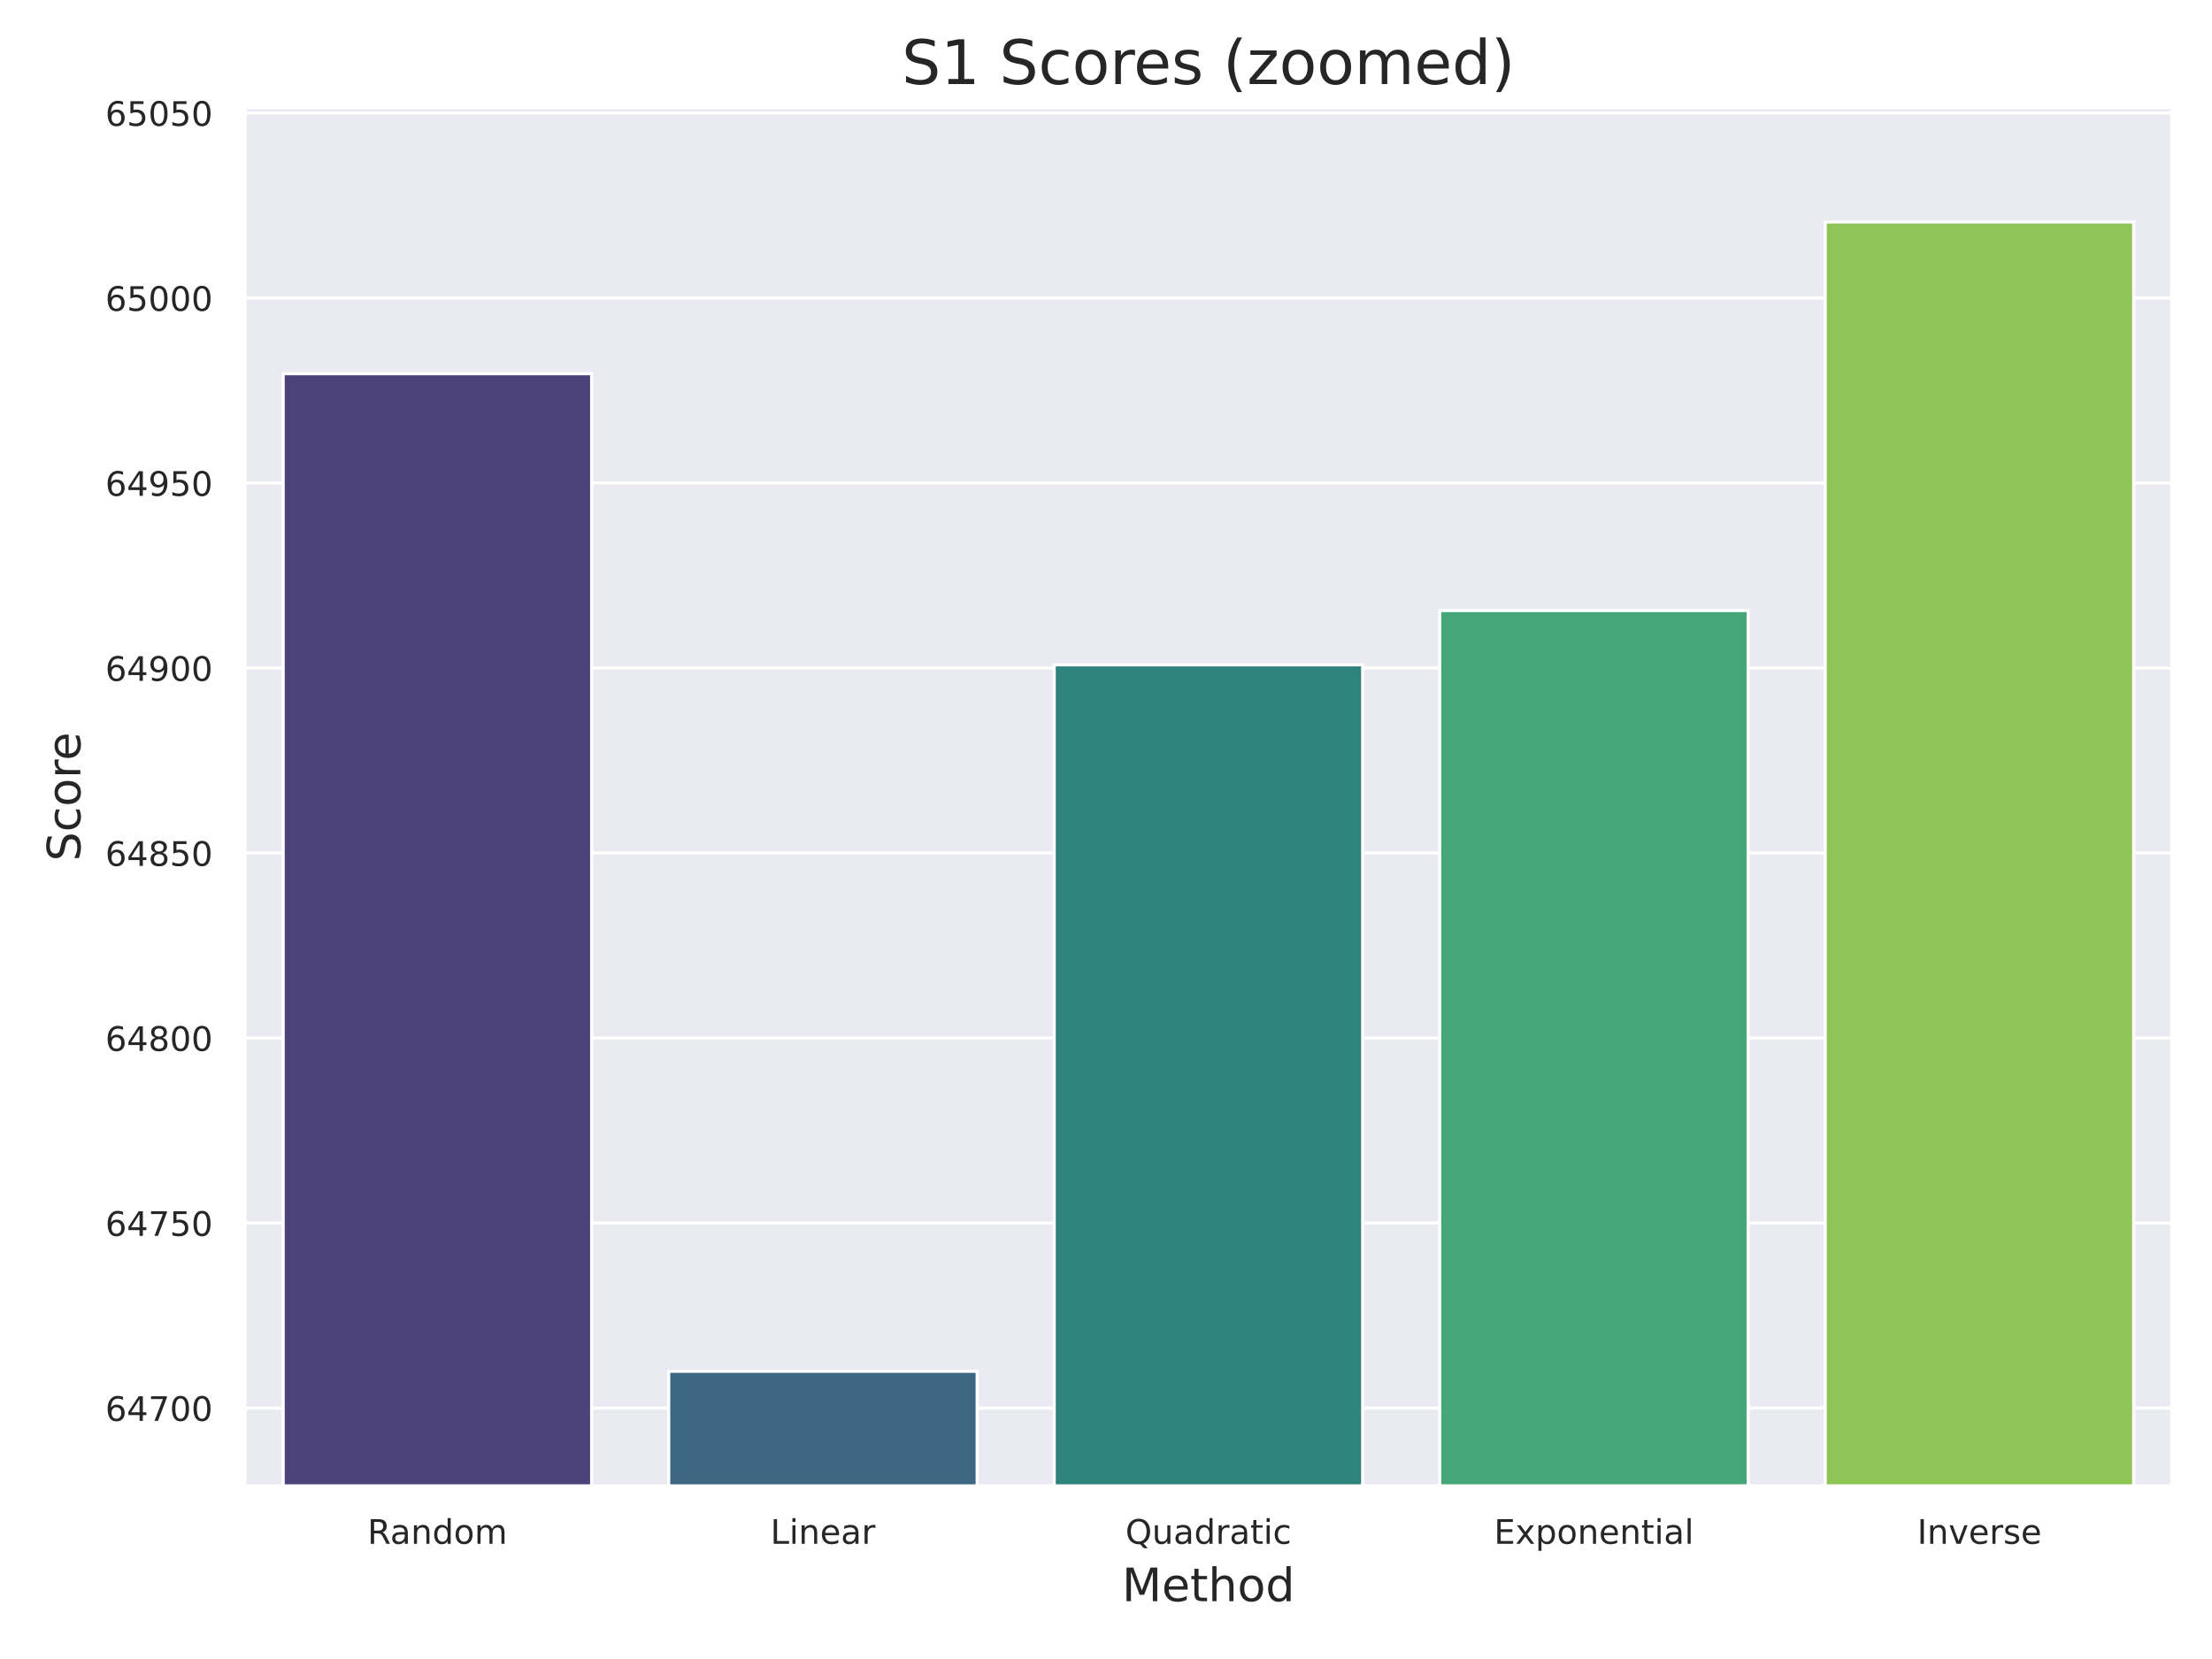
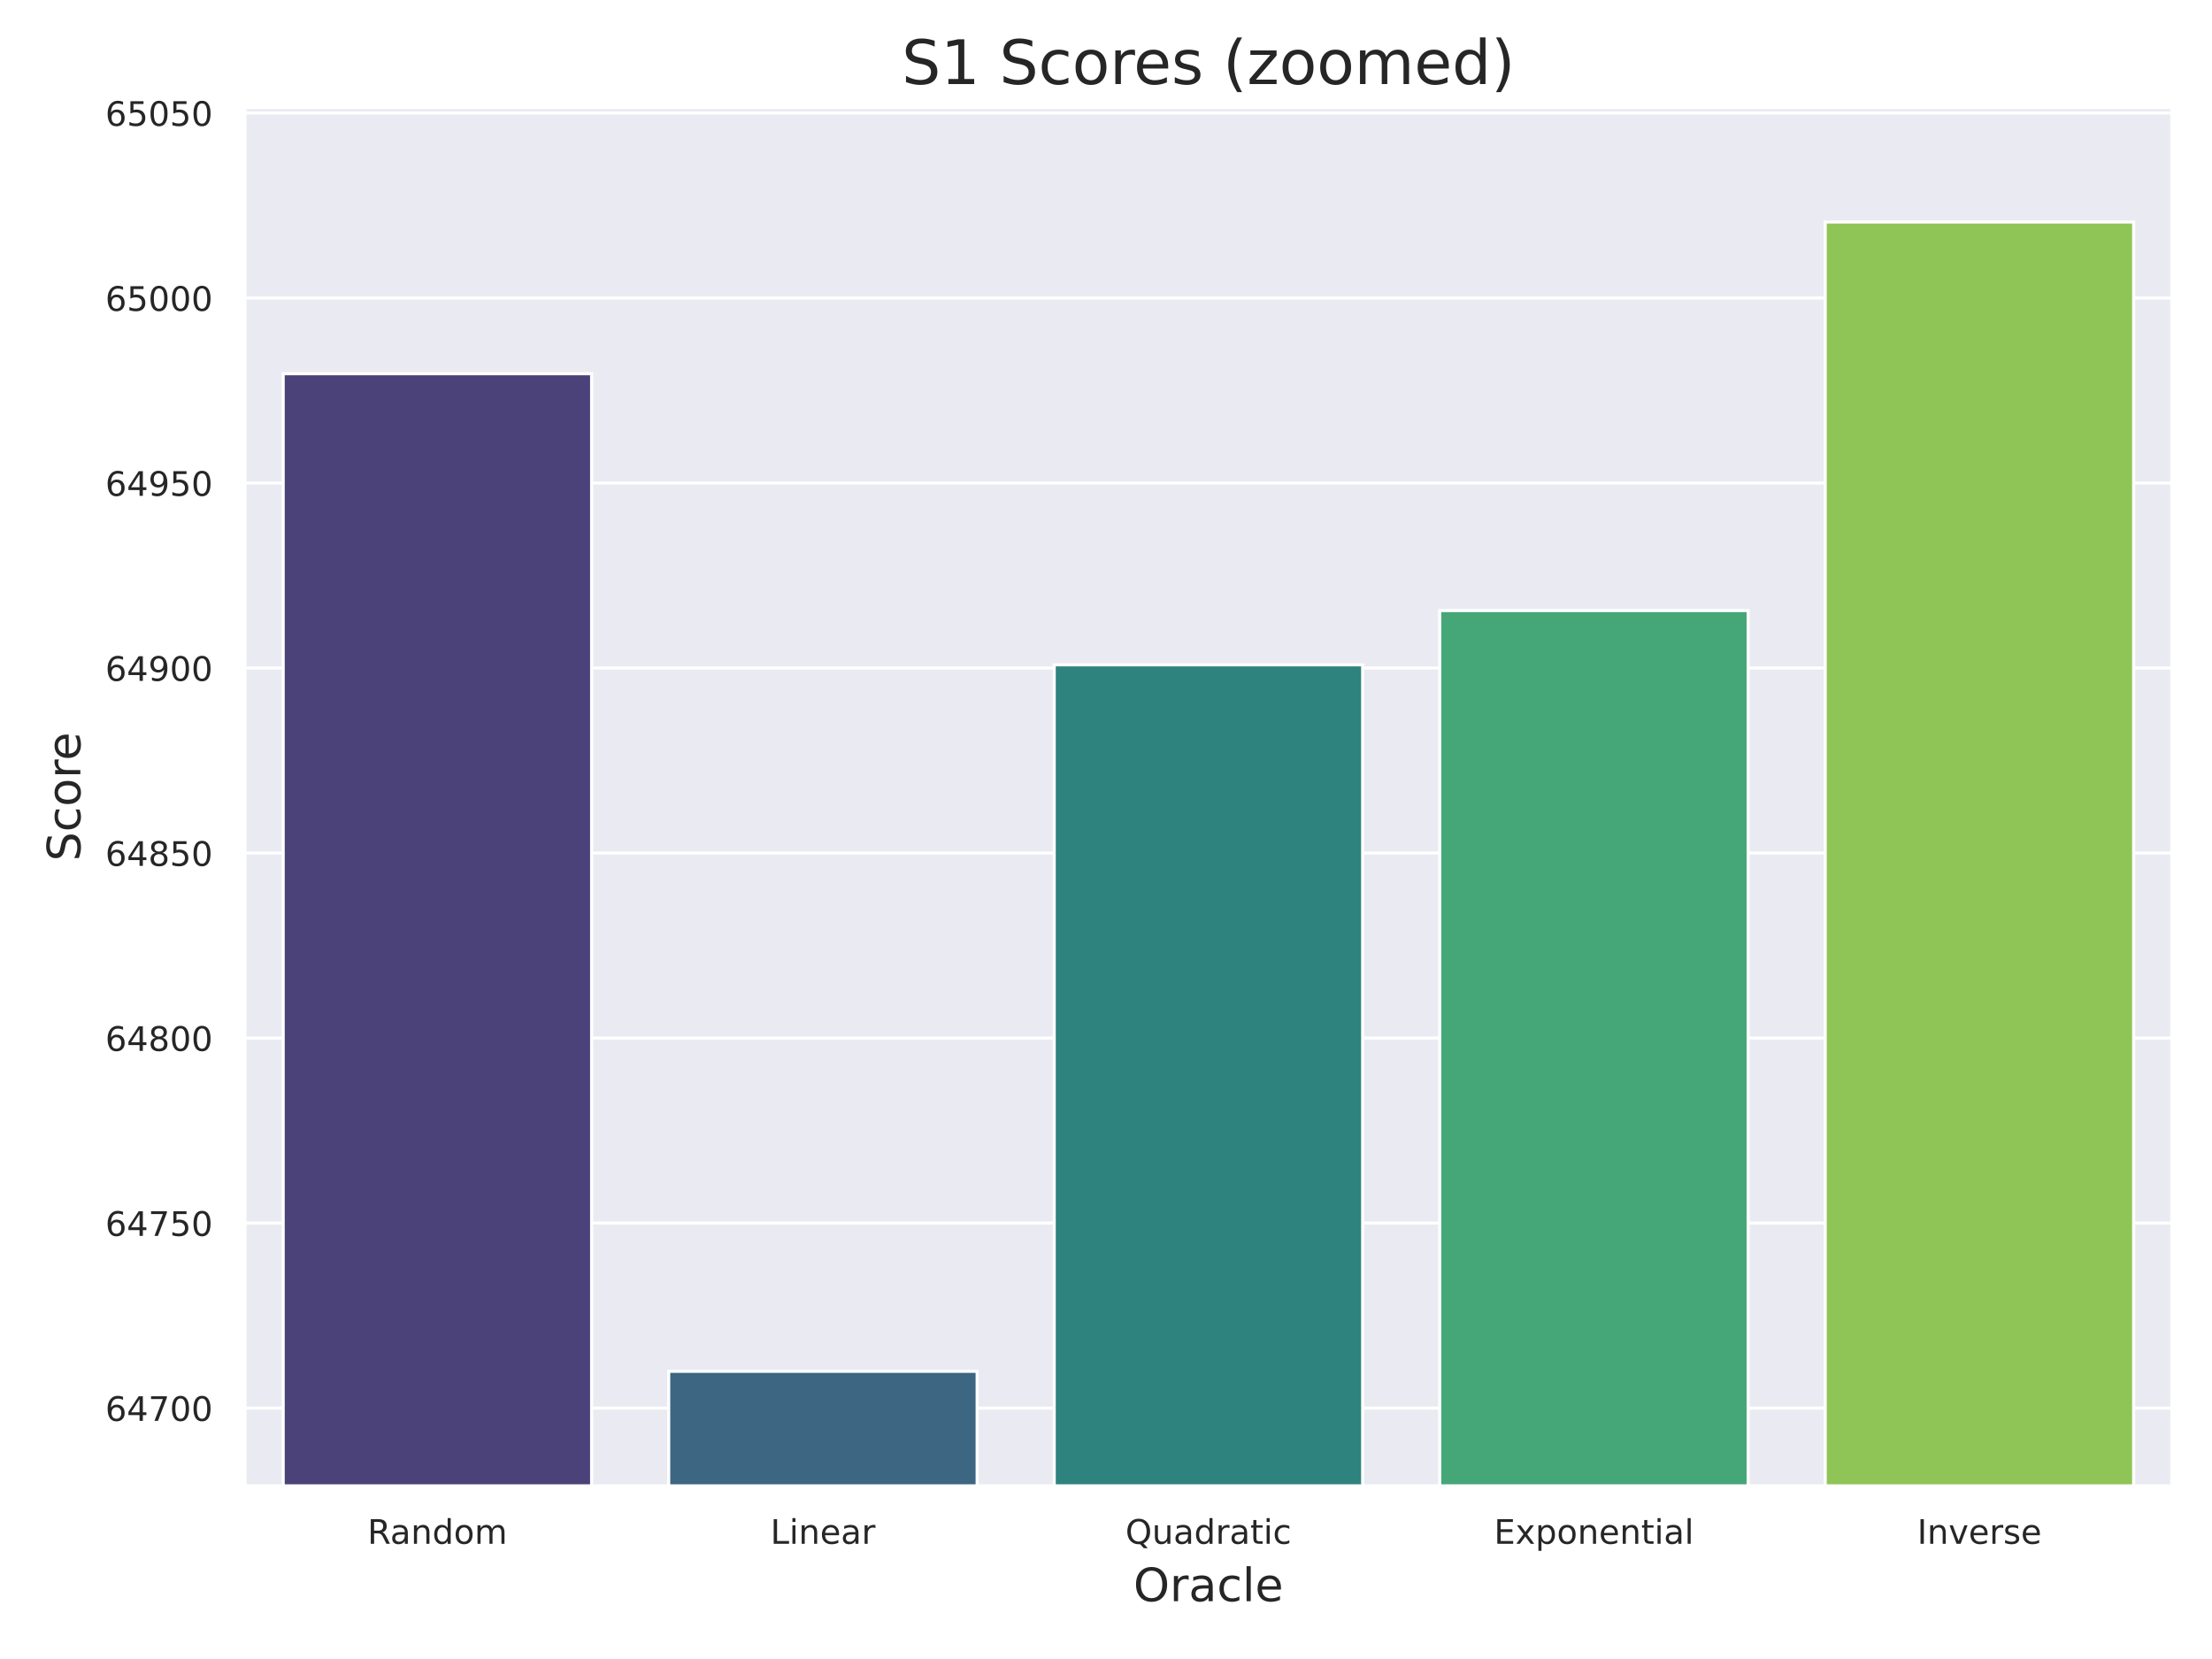
<svg xmlns="http://www.w3.org/2000/svg" xmlns:xlink="http://www.w3.org/1999/xlink" width="576pt" height="432pt" viewBox="0 0 576 432" version="1.1">
  <defs>
    <style type="text/css">*{stroke-linejoin: round; stroke-linecap: butt}</style>
  </defs>
  <g id="figure_1">
    <g id="patch_1">
      <path d="M 0 432  L 576 432  L 576 0  L 0 0  z " style="fill: #ffffff" />
    </g>
    <g id="axes_1">
      <g id="patch_2">
        <path d="M 63.708 387.012  L 565.632 387.012  L 565.632 27.888  L 63.708 27.888  z " style="fill: #eaeaf2" />
      </g>
      <g id="matplotlib.axis_1">
        <g id="xtick_1">
          <g id="text_1">
            <g style="fill: #262626" transform="translate(95.68578 401.9986) scale(0.088 -0.088)">
              <defs>
                <path id="DejaVuSans-52" d="M 2841 2188  Q 3044 2119 3236 1894  Q 3428 1669 3622 1275  L 4263 0  L 3584 0  L 2988 1197  Q 2756 1666 2539 1819  Q 2322 1972 1947 1972  L 1259 1972  L 1259 0  L 628 0  L 628 4666  L 2053 4666  Q 2853 4666 3247 4331  Q 3641 3997 3641 3322  Q 3641 2881 3436 2590  Q 3231 2300 2841 2188  z M 1259 4147  L 1259 2491  L 2053 2491  Q 2509 2491 2742 2702  Q 2975 2913 2975 3322  Q 2975 3731 2742 3939  Q 2509 4147 2053 4147  L 1259 4147  z " transform="scale(0.015625)" />
                <path id="DejaVuSans-61" d="M 2194 1759  Q 1497 1759 1228 1600  Q 959 1441 959 1056  Q 959 750 1161 570  Q 1363 391 1709 391  Q 2188 391 2477 730  Q 2766 1069 2766 1631  L 2766 1759  L 2194 1759  z M 3341 1997  L 3341 0  L 2766 0  L 2766 531  Q 2569 213 2275 61  Q 1981 -91 1556 -91  Q 1019 -91 701 211  Q 384 513 384 1019  Q 384 1609 779 1909  Q 1175 2209 1959 2209  L 2766 2209  L 2766 2266  Q 2766 2663 2505 2880  Q 2244 3097 1772 3097  Q 1472 3097 1187 3025  Q 903 2953 641 2809  L 641 3341  Q 956 3463 1253 3523  Q 1550 3584 1831 3584  Q 2591 3584 2966 3190  Q 3341 2797 3341 1997  z " transform="scale(0.015625)" />
                <path id="DejaVuSans-6e" d="M 3513 2113  L 3513 0  L 2938 0  L 2938 2094  Q 2938 2591 2744 2837  Q 2550 3084 2163 3084  Q 1697 3084 1428 2787  Q 1159 2491 1159 1978  L 1159 0  L 581 0  L 581 3500  L 1159 3500  L 1159 2956  Q 1366 3272 1645 3428  Q 1925 3584 2291 3584  Q 2894 3584 3203 3211  Q 3513 2838 3513 2113  z " transform="scale(0.015625)" />
                <path id="DejaVuSans-64" d="M 2906 2969  L 2906 4863  L 3481 4863  L 3481 0  L 2906 0  L 2906 525  Q 2725 213 2448 61  Q 2172 -91 1784 -91  Q 1150 -91 751 415  Q 353 922 353 1747  Q 353 2572 751 3078  Q 1150 3584 1784 3584  Q 2172 3584 2448 3432  Q 2725 3281 2906 2969  z M 947 1747  Q 947 1113 1208 752  Q 1469 391 1925 391  Q 2381 391 2643 752  Q 2906 1113 2906 1747  Q 2906 2381 2643 2742  Q 2381 3103 1925 3103  Q 1469 3103 1208 2742  Q 947 2381 947 1747  z " transform="scale(0.015625)" />
                <path id="DejaVuSans-6f" d="M 1959 3097  Q 1497 3097 1228 2736  Q 959 2375 959 1747  Q 959 1119 1226 758  Q 1494 397 1959 397  Q 2419 397 2687 759  Q 2956 1122 2956 1747  Q 2956 2369 2687 2733  Q 2419 3097 1959 3097  z M 1959 3584  Q 2709 3584 3137 3096  Q 3566 2609 3566 1747  Q 3566 888 3137 398  Q 2709 -91 1959 -91  Q 1206 -91 779 398  Q 353 888 353 1747  Q 353 2609 779 3096  Q 1206 3584 1959 3584  z " transform="scale(0.015625)" />
                <path id="DejaVuSans-6d" d="M 3328 2828  Q 3544 3216 3844 3400  Q 4144 3584 4550 3584  Q 5097 3584 5394 3201  Q 5691 2819 5691 2113  L 5691 0  L 5113 0  L 5113 2094  Q 5113 2597 4934 2840  Q 4756 3084 4391 3084  Q 3944 3084 3684 2787  Q 3425 2491 3425 1978  L 3425 0  L 2847 0  L 2847 2094  Q 2847 2600 2669 2842  Q 2491 3084 2119 3084  Q 1678 3084 1418 2786  Q 1159 2488 1159 1978  L 1159 0  L 581 0  L 581 3500  L 1159 3500  L 1159 2956  Q 1356 3278 1631 3431  Q 1906 3584 2284 3584  Q 2666 3584 2933 3390  Q 3200 3197 3328 2828  z " transform="scale(0.015625)" />
              </defs>
              <use xlink:href="#DejaVuSans-52" />
              <use xlink:href="#DejaVuSans-61" x="67.232" />
              <use xlink:href="#DejaVuSans-6e" x="128.512" />
              <use xlink:href="#DejaVuSans-64" x="191.891" />
              <use xlink:href="#DejaVuSans-6f" x="255.367" />
              <use xlink:href="#DejaVuSans-6d" x="316.549" />
            </g>
          </g>
        </g>
        <g id="xtick_2">
          <g id="text_2">
            <g style="fill: #262626" transform="translate(200.6101 401.9986) scale(0.088 -0.088)">
              <defs>
                <path id="DejaVuSans-4c" d="M 628 4666  L 1259 4666  L 1259 531  L 3531 531  L 3531 0  L 628 0  L 628 4666  z " transform="scale(0.015625)" />
                <path id="DejaVuSans-69" d="M 603 3500  L 1178 3500  L 1178 0  L 603 0  L 603 3500  z M 603 4863  L 1178 4863  L 1178 4134  L 603 4134  L 603 4863  z " transform="scale(0.015625)" />
                <path id="DejaVuSans-65" d="M 3597 1894  L 3597 1613  L 953 1613  Q 991 1019 1311 708  Q 1631 397 2203 397  Q 2534 397 2845 478  Q 3156 559 3463 722  L 3463 178  Q 3153 47 2828 -22  Q 2503 -91 2169 -91  Q 1331 -91 842 396  Q 353 884 353 1716  Q 353 2575 817 3079  Q 1281 3584 2069 3584  Q 2775 3584 3186 3129  Q 3597 2675 3597 1894  z M 3022 2063  Q 3016 2534 2758 2815  Q 2500 3097 2075 3097  Q 1594 3097 1305 2825  Q 1016 2553 972 2059  L 3022 2063  z " transform="scale(0.015625)" />
                <path id="DejaVuSans-72" d="M 2631 2963  Q 2534 3019 2420 3045  Q 2306 3072 2169 3072  Q 1681 3072 1420 2755  Q 1159 2438 1159 1844  L 1159 0  L 581 0  L 581 3500  L 1159 3500  L 1159 2956  Q 1341 3275 1631 3429  Q 1922 3584 2338 3584  Q 2397 3584 2469 3576  Q 2541 3569 2628 3553  L 2631 2963  z " transform="scale(0.015625)" />
              </defs>
              <use xlink:href="#DejaVuSans-4c" />
              <use xlink:href="#DejaVuSans-69" x="55.713" />
              <use xlink:href="#DejaVuSans-6e" x="83.496" />
              <use xlink:href="#DejaVuSans-65" x="146.875" />
              <use xlink:href="#DejaVuSans-61" x="208.398" />
              <use xlink:href="#DejaVuSans-72" x="269.678" />
            </g>
          </g>
        </g>
        <g id="xtick_3">
          <g id="text_3">
            <g style="fill: #262626" transform="translate(293.0564 401.9986) scale(0.088 -0.088)">
              <defs>
                <path id="DejaVuSans-51" d="M 2522 4238  Q 1834 4238 1429 3725  Q 1025 3213 1025 2328  Q 1025 1447 1429 934  Q 1834 422 2522 422  Q 3209 422 3611 934  Q 4013 1447 4013 2328  Q 4013 3213 3611 3725  Q 3209 4238 2522 4238  z M 3406 84  L 4238 -825  L 3475 -825  L 2784 -78  Q 2681 -84 2626 -87  Q 2572 -91 2522 -91  Q 1538 -91 948 567  Q 359 1225 359 2328  Q 359 3434 948 4092  Q 1538 4750 2522 4750  Q 3503 4750 4090 4092  Q 4678 3434 4678 2328  Q 4678 1516 4351 937  Q 4025 359 3406 84  z " transform="scale(0.015625)" />
                <path id="DejaVuSans-75" d="M 544 1381  L 544 3500  L 1119 3500  L 1119 1403  Q 1119 906 1312 657  Q 1506 409 1894 409  Q 2359 409 2629 706  Q 2900 1003 2900 1516  L 2900 3500  L 3475 3500  L 3475 0  L 2900 0  L 2900 538  Q 2691 219 2414 64  Q 2138 -91 1772 -91  Q 1169 -91 856 284  Q 544 659 544 1381  z M 1991 3584  L 1991 3584  z " transform="scale(0.015625)" />
                <path id="DejaVuSans-74" d="M 1172 4494  L 1172 3500  L 2356 3500  L 2356 3053  L 1172 3053  L 1172 1153  Q 1172 725 1289 603  Q 1406 481 1766 481  L 2356 481  L 2356 0  L 1766 0  Q 1100 0 847 248  Q 594 497 594 1153  L 594 3053  L 172 3053  L 172 3500  L 594 3500  L 594 4494  L 1172 4494  z " transform="scale(0.015625)" />
                <path id="DejaVuSans-63" d="M 3122 3366  L 3122 2828  Q 2878 2963 2633 3030  Q 2388 3097 2138 3097  Q 1578 3097 1268 2742  Q 959 2388 959 1747  Q 959 1106 1268 751  Q 1578 397 2138 397  Q 2388 397 2633 464  Q 2878 531 3122 666  L 3122 134  Q 2881 22 2623 -34  Q 2366 -91 2075 -91  Q 1284 -91 818 406  Q 353 903 353 1747  Q 353 2603 823 3093  Q 1294 3584 2113 3584  Q 2378 3584 2631 3529  Q 2884 3475 3122 3366  z " transform="scale(0.015625)" />
              </defs>
              <use xlink:href="#DejaVuSans-51" />
              <use xlink:href="#DejaVuSans-75" x="78.711" />
              <use xlink:href="#DejaVuSans-61" x="142.09" />
              <use xlink:href="#DejaVuSans-64" x="203.369" />
              <use xlink:href="#DejaVuSans-72" x="266.846" />
              <use xlink:href="#DejaVuSans-61" x="307.959" />
              <use xlink:href="#DejaVuSans-74" x="369.238" />
              <use xlink:href="#DejaVuSans-69" x="408.447" />
              <use xlink:href="#DejaVuSans-63" x="436.23" />
            </g>
          </g>
        </g>
        <g id="xtick_4">
          <g id="text_4">
            <g style="fill: #262626" transform="translate(389.0343 401.9986) scale(0.088 -0.088)">
              <defs>
                <path id="DejaVuSans-45" d="M 628 4666  L 3578 4666  L 3578 4134  L 1259 4134  L 1259 2753  L 3481 2753  L 3481 2222  L 1259 2222  L 1259 531  L 3634 531  L 3634 0  L 628 0  L 628 4666  z " transform="scale(0.015625)" />
                <path id="DejaVuSans-78" d="M 3513 3500  L 2247 1797  L 3578 0  L 2900 0  L 1881 1375  L 863 0  L 184 0  L 1544 1831  L 300 3500  L 978 3500  L 1906 2253  L 2834 3500  L 3513 3500  z " transform="scale(0.015625)" />
                <path id="DejaVuSans-70" d="M 1159 525  L 1159 -1331  L 581 -1331  L 581 3500  L 1159 3500  L 1159 2969  Q 1341 3281 1617 3432  Q 1894 3584 2278 3584  Q 2916 3584 3314 3078  Q 3713 2572 3713 1747  Q 3713 922 3314 415  Q 2916 -91 2278 -91  Q 1894 -91 1617 61  Q 1341 213 1159 525  z M 3116 1747  Q 3116 2381 2855 2742  Q 2594 3103 2138 3103  Q 1681 3103 1420 2742  Q 1159 2381 1159 1747  Q 1159 1113 1420 752  Q 1681 391 2138 391  Q 2594 391 2855 752  Q 3116 1113 3116 1747  z " transform="scale(0.015625)" />
                <path id="DejaVuSans-6c" d="M 603 4863  L 1178 4863  L 1178 0  L 603 0  L 603 4863  z " transform="scale(0.015625)" />
              </defs>
              <use xlink:href="#DejaVuSans-45" />
              <use xlink:href="#DejaVuSans-78" x="63.184" />
              <use xlink:href="#DejaVuSans-70" x="122.363" />
              <use xlink:href="#DejaVuSans-6f" x="185.84" />
              <use xlink:href="#DejaVuSans-6e" x="247.021" />
              <use xlink:href="#DejaVuSans-65" x="310.4" />
              <use xlink:href="#DejaVuSans-6e" x="371.924" />
              <use xlink:href="#DejaVuSans-74" x="435.303" />
              <use xlink:href="#DejaVuSans-69" x="474.512" />
              <use xlink:href="#DejaVuSans-61" x="502.295" />
              <use xlink:href="#DejaVuSans-6c" x="563.574" />
            </g>
          </g>
        </g>
        <g id="xtick_5">
          <g id="text_5">
            <g style="fill: #262626" transform="translate(499.2332 401.9986) scale(0.088 -0.088)">
              <defs>
                <path id="DejaVuSans-49" d="M 628 4666  L 1259 4666  L 1259 0  L 628 0  L 628 4666  z " transform="scale(0.015625)" />
                <path id="DejaVuSans-76" d="M 191 3500  L 800 3500  L 1894 563  L 2988 3500  L 3597 3500  L 2284 0  L 1503 0  L 191 3500  z " transform="scale(0.015625)" />
                <path id="DejaVuSans-73" d="M 2834 3397  L 2834 2853  Q 2591 2978 2328 3040  Q 2066 3103 1784 3103  Q 1356 3103 1142 2972  Q 928 2841 928 2578  Q 928 2378 1081 2264  Q 1234 2150 1697 2047  L 1894 2003  Q 2506 1872 2764 1633  Q 3022 1394 3022 966  Q 3022 478 2636 193  Q 2250 -91 1575 -91  Q 1294 -91 989 -36  Q 684 19 347 128  L 347 722  Q 666 556 975 473  Q 1284 391 1588 391  Q 1994 391 2212 530  Q 2431 669 2431 922  Q 2431 1156 2273 1281  Q 2116 1406 1581 1522  L 1381 1569  Q 847 1681 609 1914  Q 372 2147 372 2553  Q 372 3047 722 3315  Q 1072 3584 1716 3584  Q 2034 3584 2315 3537  Q 2597 3491 2834 3397  z " transform="scale(0.015625)" />
              </defs>
              <use xlink:href="#DejaVuSans-49" />
              <use xlink:href="#DejaVuSans-6e" x="29.492" />
              <use xlink:href="#DejaVuSans-76" x="92.871" />
              <use xlink:href="#DejaVuSans-65" x="152.051" />
              <use xlink:href="#DejaVuSans-72" x="213.574" />
              <use xlink:href="#DejaVuSans-73" x="254.688" />
              <use xlink:href="#DejaVuSans-65" x="306.787" />
            </g>
          </g>
        </g>
        <g id="text_6">
-           <g style="fill: #262626" transform="translate(292.1662 416.9469) scale(0.12 -0.12)">
+           <g style="fill: #262626" transform="translate(295.1456 416.9469) scale(0.12 -0.12)">
            <defs>
-               <path id="DejaVuSans-4d" d="M 628 4666  L 1569 4666  L 2759 1491  L 3956 4666  L 4897 4666  L 4897 0  L 4281 0  L 4281 4097  L 3078 897  L 2444 897  L 1241 4097  L 1241 0  L 628 0  L 628 4666  z " transform="scale(0.015625)" />
-               <path id="DejaVuSans-68" d="M 3513 2113  L 3513 0  L 2938 0  L 2938 2094  Q 2938 2591 2744 2837  Q 2550 3084 2163 3084  Q 1697 3084 1428 2787  Q 1159 2491 1159 1978  L 1159 0  L 581 0  L 581 4863  L 1159 4863  L 1159 2956  Q 1366 3272 1645 3428  Q 1925 3584 2291 3584  Q 2894 3584 3203 3211  Q 3513 2838 3513 2113  z " transform="scale(0.015625)" />
+               <path id="DejaVuSans-4f" d="M 2522 4238  Q 1834 4238 1429 3725  Q 1025 3213 1025 2328  Q 1025 1447 1429 934  Q 1834 422 2522 422  Q 3209 422 3611 934  Q 4013 1447 4013 2328  Q 4013 3213 3611 3725  Q 3209 4238 2522 4238  z M 2522 4750  Q 3503 4750 4090 4092  Q 4678 3434 4678 2328  Q 4678 1225 4090 567  Q 3503 -91 2522 -91  Q 1538 -91 948 565  Q 359 1222 359 2328  Q 359 3434 948 4092  Q 1538 4750 2522 4750  z " transform="scale(0.015625)" />
            </defs>
-             <use xlink:href="#DejaVuSans-4d" />
-             <use xlink:href="#DejaVuSans-65" x="86.279" />
-             <use xlink:href="#DejaVuSans-74" x="147.803" />
-             <use xlink:href="#DejaVuSans-68" x="187.012" />
-             <use xlink:href="#DejaVuSans-6f" x="250.391" />
-             <use xlink:href="#DejaVuSans-64" x="311.572" />
+             <use xlink:href="#DejaVuSans-4f" />
+             <use xlink:href="#DejaVuSans-72" x="78.711" />
+             <use xlink:href="#DejaVuSans-61" x="119.824" />
+             <use xlink:href="#DejaVuSans-63" x="181.104" />
+             <use xlink:href="#DejaVuSans-6c" x="236.084" />
+             <use xlink:href="#DejaVuSans-65" x="263.867" />
          </g>
        </g>
      </g>
      <g id="matplotlib.axis_2">
        <g id="ytick_1">
          <g id="line2d_1">
-             <path d="M 63.708 366.656  L 565.632 366.656  " clip-path="url(#p766bcec609)" style="fill: none; stroke: #ffffff; stroke-width: 0.8; stroke-linecap: round" />
+             <path d="M 63.708 366.656  L 565.632 366.656  " clip-path="url(#p19bbc8bbd5)" style="fill: none; stroke: #ffffff; stroke-width: 0.8; stroke-linecap: round" />
          </g>
          <g id="text_7">
            <g style="fill: #262626" transform="translate(27.413 369.9993) scale(0.088 -0.088)">
              <defs>
                <path id="DejaVuSans-36" d="M 2113 2584  Q 1688 2584 1439 2293  Q 1191 2003 1191 1497  Q 1191 994 1439 701  Q 1688 409 2113 409  Q 2538 409 2786 701  Q 3034 994 3034 1497  Q 3034 2003 2786 2293  Q 2538 2584 2113 2584  z M 3366 4563  L 3366 3988  Q 3128 4100 2886 4159  Q 2644 4219 2406 4219  Q 1781 4219 1451 3797  Q 1122 3375 1075 2522  Q 1259 2794 1537 2939  Q 1816 3084 2150 3084  Q 2853 3084 3261 2657  Q 3669 2231 3669 1497  Q 3669 778 3244 343  Q 2819 -91 2113 -91  Q 1303 -91 875 529  Q 447 1150 447 2328  Q 447 3434 972 4092  Q 1497 4750 2381 4750  Q 2619 4750 2861 4703  Q 3103 4656 3366 4563  z " transform="scale(0.015625)" />
                <path id="DejaVuSans-34" d="M 2419 4116  L 825 1625  L 2419 1625  L 2419 4116  z M 2253 4666  L 3047 4666  L 3047 1625  L 3713 1625  L 3713 1100  L 3047 1100  L 3047 0  L 2419 0  L 2419 1100  L 313 1100  L 313 1709  L 2253 4666  z " transform="scale(0.015625)" />
                <path id="DejaVuSans-37" d="M 525 4666  L 3525 4666  L 3525 4397  L 1831 0  L 1172 0  L 2766 4134  L 525 4134  L 525 4666  z " transform="scale(0.015625)" />
                <path id="DejaVuSans-30" d="M 2034 4250  Q 1547 4250 1301 3770  Q 1056 3291 1056 2328  Q 1056 1369 1301 889  Q 1547 409 2034 409  Q 2525 409 2770 889  Q 3016 1369 3016 2328  Q 3016 3291 2770 3770  Q 2525 4250 2034 4250  z M 2034 4750  Q 2819 4750 3233 4129  Q 3647 3509 3647 2328  Q 3647 1150 3233 529  Q 2819 -91 2034 -91  Q 1250 -91 836 529  Q 422 1150 422 2328  Q 422 3509 836 4129  Q 1250 4750 2034 4750  z " transform="scale(0.015625)" />
              </defs>
              <use xlink:href="#DejaVuSans-36" />
              <use xlink:href="#DejaVuSans-34" x="63.623" />
              <use xlink:href="#DejaVuSans-37" x="127.246" />
              <use xlink:href="#DejaVuSans-30" x="190.869" />
              <use xlink:href="#DejaVuSans-30" x="254.492" />
            </g>
          </g>
        </g>
        <g id="ytick_2">
          <g id="line2d_2">
-             <path d="M 63.708 318.48  L 565.632 318.48  " clip-path="url(#p766bcec609)" style="fill: none; stroke: #ffffff; stroke-width: 0.8; stroke-linecap: round" />
+             <path d="M 63.708 318.48  L 565.632 318.48  " clip-path="url(#p19bbc8bbd5)" style="fill: none; stroke: #ffffff; stroke-width: 0.8; stroke-linecap: round" />
          </g>
          <g id="text_8">
            <g style="fill: #262626" transform="translate(27.413 321.8232) scale(0.088 -0.088)">
              <defs>
                <path id="DejaVuSans-35" d="M 691 4666  L 3169 4666  L 3169 4134  L 1269 4134  L 1269 2991  Q 1406 3038 1543 3061  Q 1681 3084 1819 3084  Q 2600 3084 3056 2656  Q 3513 2228 3513 1497  Q 3513 744 3044 326  Q 2575 -91 1722 -91  Q 1428 -91 1123 -41  Q 819 9 494 109  L 494 744  Q 775 591 1075 516  Q 1375 441 1709 441  Q 2250 441 2565 725  Q 2881 1009 2881 1497  Q 2881 1984 2565 2268  Q 2250 2553 1709 2553  Q 1456 2553 1204 2497  Q 953 2441 691 2322  L 691 4666  z " transform="scale(0.015625)" />
              </defs>
              <use xlink:href="#DejaVuSans-36" />
              <use xlink:href="#DejaVuSans-34" x="63.623" />
              <use xlink:href="#DejaVuSans-37" x="127.246" />
              <use xlink:href="#DejaVuSans-35" x="190.869" />
              <use xlink:href="#DejaVuSans-30" x="254.492" />
            </g>
          </g>
        </g>
        <g id="ytick_3">
          <g id="line2d_3">
-             <path d="M 63.708 270.304  L 565.632 270.304  " clip-path="url(#p766bcec609)" style="fill: none; stroke: #ffffff; stroke-width: 0.8; stroke-linecap: round" />
+             <path d="M 63.708 270.304  L 565.632 270.304  " clip-path="url(#p19bbc8bbd5)" style="fill: none; stroke: #ffffff; stroke-width: 0.8; stroke-linecap: round" />
          </g>
          <g id="text_9">
            <g style="fill: #262626" transform="translate(27.413 273.6471) scale(0.088 -0.088)">
              <defs>
                <path id="DejaVuSans-38" d="M 2034 2216  Q 1584 2216 1326 1975  Q 1069 1734 1069 1313  Q 1069 891 1326 650  Q 1584 409 2034 409  Q 2484 409 2743 651  Q 3003 894 3003 1313  Q 3003 1734 2745 1975  Q 2488 2216 2034 2216  z M 1403 2484  Q 997 2584 770 2862  Q 544 3141 544 3541  Q 544 4100 942 4425  Q 1341 4750 2034 4750  Q 2731 4750 3128 4425  Q 3525 4100 3525 3541  Q 3525 3141 3298 2862  Q 3072 2584 2669 2484  Q 3125 2378 3379 2068  Q 3634 1759 3634 1313  Q 3634 634 3220 271  Q 2806 -91 2034 -91  Q 1263 -91 848 271  Q 434 634 434 1313  Q 434 1759 690 2068  Q 947 2378 1403 2484  z M 1172 3481  Q 1172 3119 1398 2916  Q 1625 2713 2034 2713  Q 2441 2713 2670 2916  Q 2900 3119 2900 3481  Q 2900 3844 2670 4047  Q 2441 4250 2034 4250  Q 1625 4250 1398 4047  Q 1172 3844 1172 3481  z " transform="scale(0.015625)" />
              </defs>
              <use xlink:href="#DejaVuSans-36" />
              <use xlink:href="#DejaVuSans-34" x="63.623" />
              <use xlink:href="#DejaVuSans-38" x="127.246" />
              <use xlink:href="#DejaVuSans-30" x="190.869" />
              <use xlink:href="#DejaVuSans-30" x="254.492" />
            </g>
          </g>
        </g>
        <g id="ytick_4">
          <g id="line2d_4">
-             <path d="M 63.708 222.128  L 565.632 222.128  " clip-path="url(#p766bcec609)" style="fill: none; stroke: #ffffff; stroke-width: 0.8; stroke-linecap: round" />
+             <path d="M 63.708 222.128  L 565.632 222.128  " clip-path="url(#p19bbc8bbd5)" style="fill: none; stroke: #ffffff; stroke-width: 0.8; stroke-linecap: round" />
          </g>
          <g id="text_10">
            <g style="fill: #262626" transform="translate(27.413 225.471) scale(0.088 -0.088)">
              <use xlink:href="#DejaVuSans-36" />
              <use xlink:href="#DejaVuSans-34" x="63.623" />
              <use xlink:href="#DejaVuSans-38" x="127.246" />
              <use xlink:href="#DejaVuSans-35" x="190.869" />
              <use xlink:href="#DejaVuSans-30" x="254.492" />
            </g>
          </g>
        </g>
        <g id="ytick_5">
          <g id="line2d_5">
-             <path d="M 63.708 173.952  L 565.632 173.952  " clip-path="url(#p766bcec609)" style="fill: none; stroke: #ffffff; stroke-width: 0.8; stroke-linecap: round" />
+             <path d="M 63.708 173.952  L 565.632 173.952  " clip-path="url(#p19bbc8bbd5)" style="fill: none; stroke: #ffffff; stroke-width: 0.8; stroke-linecap: round" />
          </g>
          <g id="text_11">
            <g style="fill: #262626" transform="translate(27.413 177.2949) scale(0.088 -0.088)">
              <defs>
                <path id="DejaVuSans-39" d="M 703 97  L 703 672  Q 941 559 1184 500  Q 1428 441 1663 441  Q 2288 441 2617 861  Q 2947 1281 2994 2138  Q 2813 1869 2534 1725  Q 2256 1581 1919 1581  Q 1219 1581 811 2004  Q 403 2428 403 3163  Q 403 3881 828 4315  Q 1253 4750 1959 4750  Q 2769 4750 3195 4129  Q 3622 3509 3622 2328  Q 3622 1225 3098 567  Q 2575 -91 1691 -91  Q 1453 -91 1209 -44  Q 966 3 703 97  z M 1959 2075  Q 2384 2075 2632 2365  Q 2881 2656 2881 3163  Q 2881 3666 2632 3958  Q 2384 4250 1959 4250  Q 1534 4250 1286 3958  Q 1038 3666 1038 3163  Q 1038 2656 1286 2365  Q 1534 2075 1959 2075  z " transform="scale(0.015625)" />
              </defs>
              <use xlink:href="#DejaVuSans-36" />
              <use xlink:href="#DejaVuSans-34" x="63.623" />
              <use xlink:href="#DejaVuSans-39" x="127.246" />
              <use xlink:href="#DejaVuSans-30" x="190.869" />
              <use xlink:href="#DejaVuSans-30" x="254.492" />
            </g>
          </g>
        </g>
        <g id="ytick_6">
          <g id="line2d_6">
-             <path d="M 63.708 125.775  L 565.632 125.775  " clip-path="url(#p766bcec609)" style="fill: none; stroke: #ffffff; stroke-width: 0.8; stroke-linecap: round" />
+             <path d="M 63.708 125.775  L 565.632 125.775  " clip-path="url(#p19bbc8bbd5)" style="fill: none; stroke: #ffffff; stroke-width: 0.8; stroke-linecap: round" />
          </g>
          <g id="text_12">
            <g style="fill: #262626" transform="translate(27.413 129.1187) scale(0.088 -0.088)">
              <use xlink:href="#DejaVuSans-36" />
              <use xlink:href="#DejaVuSans-34" x="63.623" />
              <use xlink:href="#DejaVuSans-39" x="127.246" />
              <use xlink:href="#DejaVuSans-35" x="190.869" />
              <use xlink:href="#DejaVuSans-30" x="254.492" />
            </g>
          </g>
        </g>
        <g id="ytick_7">
          <g id="line2d_7">
-             <path d="M 63.708 77.599  L 565.632 77.599  " clip-path="url(#p766bcec609)" style="fill: none; stroke: #ffffff; stroke-width: 0.8; stroke-linecap: round" />
+             <path d="M 63.708 77.599  L 565.632 77.599  " clip-path="url(#p19bbc8bbd5)" style="fill: none; stroke: #ffffff; stroke-width: 0.8; stroke-linecap: round" />
          </g>
          <g id="text_13">
            <g style="fill: #262626" transform="translate(27.413 80.94263) scale(0.088 -0.088)">
              <use xlink:href="#DejaVuSans-36" />
              <use xlink:href="#DejaVuSans-35" x="63.623" />
              <use xlink:href="#DejaVuSans-30" x="127.246" />
              <use xlink:href="#DejaVuSans-30" x="190.869" />
              <use xlink:href="#DejaVuSans-30" x="254.492" />
            </g>
          </g>
        </g>
        <g id="ytick_8">
          <g id="line2d_8">
-             <path d="M 63.708 29.423  L 565.632 29.423  " clip-path="url(#p766bcec609)" style="fill: none; stroke: #ffffff; stroke-width: 0.8; stroke-linecap: round" />
+             <path d="M 63.708 29.423  L 565.632 29.423  " clip-path="url(#p19bbc8bbd5)" style="fill: none; stroke: #ffffff; stroke-width: 0.8; stroke-linecap: round" />
          </g>
          <g id="text_14">
            <g style="fill: #262626" transform="translate(27.413 32.76653) scale(0.088 -0.088)">
              <use xlink:href="#DejaVuSans-36" />
              <use xlink:href="#DejaVuSans-35" x="63.623" />
              <use xlink:href="#DejaVuSans-30" x="127.246" />
              <use xlink:href="#DejaVuSans-35" x="190.869" />
              <use xlink:href="#DejaVuSans-30" x="254.492" />
            </g>
          </g>
        </g>
        <g id="text_15">
          <g style="fill: #262626" transform="translate(20.91737 224.2528) rotate(-90) scale(0.12 -0.12)">
            <defs>
              <path id="DejaVuSans-53" d="M 3425 4513  L 3425 3897  Q 3066 4069 2747 4153  Q 2428 4238 2131 4238  Q 1616 4238 1336 4038  Q 1056 3838 1056 3469  Q 1056 3159 1242 3001  Q 1428 2844 1947 2747  L 2328 2669  Q 3034 2534 3370 2195  Q 3706 1856 3706 1288  Q 3706 609 3251 259  Q 2797 -91 1919 -91  Q 1588 -91 1214 -16  Q 841 59 441 206  L 441 856  Q 825 641 1194 531  Q 1563 422 1919 422  Q 2459 422 2753 634  Q 3047 847 3047 1241  Q 3047 1584 2836 1778  Q 2625 1972 2144 2069  L 1759 2144  Q 1053 2284 737 2584  Q 422 2884 422 3419  Q 422 4038 858 4394  Q 1294 4750 2059 4750  Q 2388 4750 2728 4690  Q 3069 4631 3425 4513  z " transform="scale(0.015625)" />
            </defs>
            <use xlink:href="#DejaVuSans-53" />
            <use xlink:href="#DejaVuSans-63" x="63.477" />
            <use xlink:href="#DejaVuSans-6f" x="118.457" />
            <use xlink:href="#DejaVuSans-72" x="179.639" />
            <use xlink:href="#DejaVuSans-65" x="218.502" />
          </g>
        </g>
      </g>
      <g id="patch_3">
-         <path d="M 73.746 62706.543  L 154.054 62706.543  L 154.054 97.319  L 73.746 97.319  z " clip-path="url(#p766bcec609)" style="fill: #4b4279; stroke: #ffffff; stroke-width: 0.8; stroke-linejoin: miter" />
+         <path d="M 73.746 62706.543  L 154.054 62706.543  L 154.054 97.319  L 73.746 97.319  z " clip-path="url(#p19bbc8bbd5)" style="fill: #4b4279; stroke: #ffffff; stroke-width: 0.8; stroke-linejoin: miter" />
      </g>
      <g id="patch_4">
-         <path d="M 174.131 62706.543  L 254.439 62706.543  L 254.439 357.085  L 174.131 357.085  z " clip-path="url(#p766bcec609)" style="fill: #3c6682; stroke: #ffffff; stroke-width: 0.8; stroke-linejoin: miter" />
+         <path d="M 174.131 62706.543  L 254.439 62706.543  L 254.439 357.085  L 174.131 357.085  z " clip-path="url(#p19bbc8bbd5)" style="fill: #3c6682; stroke: #ffffff; stroke-width: 0.8; stroke-linejoin: miter" />
      </g>
      <g id="patch_5">
-         <path d="M 274.516 62706.543  L 354.824 62706.543  L 354.824 173.116  L 274.516 173.116  z " clip-path="url(#p766bcec609)" style="fill: #2f837f; stroke: #ffffff; stroke-width: 0.8; stroke-linejoin: miter" />
+         <path d="M 274.516 62706.543  L 354.824 62706.543  L 354.824 173.116  L 274.516 173.116  z " clip-path="url(#p19bbc8bbd5)" style="fill: #2f837f; stroke: #ffffff; stroke-width: 0.8; stroke-linejoin: miter" />
      </g>
      <g id="patch_6">
-         <path d="M 374.901 62706.543  L 455.209 62706.543  L 455.209 158.985  L 374.901 158.985  z " clip-path="url(#p766bcec609)" style="fill: #45a778; stroke: #ffffff; stroke-width: 0.8; stroke-linejoin: miter" />
+         <path d="M 374.901 62706.543  L 455.209 62706.543  L 455.209 158.985  L 374.901 158.985  z " clip-path="url(#p19bbc8bbd5)" style="fill: #45a778; stroke: #ffffff; stroke-width: 0.8; stroke-linejoin: miter" />
      </g>
      <g id="patch_7">
-         <path d="M 475.286 62706.543  L 555.594 62706.543  L 555.594 57.815  L 475.286 57.815  z " clip-path="url(#p766bcec609)" style="fill: #8fc456; stroke: #ffffff; stroke-width: 0.8; stroke-linejoin: miter" />
+         <path d="M 475.286 62706.543  L 555.594 62706.543  L 555.594 57.815  L 475.286 57.815  z " clip-path="url(#p19bbc8bbd5)" style="fill: #8fc456; stroke: #ffffff; stroke-width: 0.8; stroke-linejoin: miter" />
      </g>
      <g id="line2d_9">
-         <path clip-path="url(#p766bcec609)" style="fill: none; stroke: #424242; stroke-width: 1.8; stroke-linecap: round" />
+         <path clip-path="url(#p19bbc8bbd5)" style="fill: none; stroke: #424242; stroke-width: 1.8; stroke-linecap: round" />
      </g>
      <g id="line2d_10">
-         <path clip-path="url(#p766bcec609)" style="fill: none; stroke: #424242; stroke-width: 1.8; stroke-linecap: round" />
+         <path clip-path="url(#p19bbc8bbd5)" style="fill: none; stroke: #424242; stroke-width: 1.8; stroke-linecap: round" />
      </g>
      <g id="line2d_11">
-         <path clip-path="url(#p766bcec609)" style="fill: none; stroke: #424242; stroke-width: 1.8; stroke-linecap: round" />
+         <path clip-path="url(#p19bbc8bbd5)" style="fill: none; stroke: #424242; stroke-width: 1.8; stroke-linecap: round" />
      </g>
      <g id="line2d_12">
-         <path clip-path="url(#p766bcec609)" style="fill: none; stroke: #424242; stroke-width: 1.8; stroke-linecap: round" />
+         <path clip-path="url(#p19bbc8bbd5)" style="fill: none; stroke: #424242; stroke-width: 1.8; stroke-linecap: round" />
      </g>
      <g id="line2d_13">
-         <path clip-path="url(#p766bcec609)" style="fill: none; stroke: #424242; stroke-width: 1.8; stroke-linecap: round" />
+         <path clip-path="url(#p19bbc8bbd5)" style="fill: none; stroke: #424242; stroke-width: 1.8; stroke-linecap: round" />
      </g>
      <g id="patch_8">
        <path d="M 63.708 387.012  L 63.708 27.888  " style="fill: none; stroke: #ffffff; stroke-linejoin: miter; stroke-linecap: square" />
      </g>
      <g id="patch_9">
        <path d="M 565.632 387.012  L 565.632 27.888  " style="fill: none; stroke: #ffffff; stroke-linejoin: miter; stroke-linecap: square" />
      </g>
      <g id="patch_10">
        <path d="M 63.708 387.012  L 565.632 387.012  " style="fill: none; stroke: #ffffff; stroke-linejoin: miter; stroke-linecap: square" />
      </g>
      <g id="patch_11">
        <path d="M 63.708 27.888  L 565.632 27.888  " style="fill: none; stroke: #ffffff; stroke-linejoin: miter; stroke-linecap: square" />
      </g>
      <g id="text_16">
        <g style="fill: #262626" transform="translate(234.82 21.888) scale(0.16 -0.16)">
          <defs>
            <path id="DejaVuSans-31" d="M 794 531  L 1825 531  L 1825 4091  L 703 3866  L 703 4441  L 1819 4666  L 2450 4666  L 2450 531  L 3481 531  L 3481 0  L 794 0  L 794 531  z " transform="scale(0.015625)" />
            <path id="DejaVuSans-20" transform="scale(0.015625)" />
            <path id="DejaVuSans-28" d="M 1984 4856  Q 1566 4138 1362 3434  Q 1159 2731 1159 2009  Q 1159 1288 1364 580  Q 1569 -128 1984 -844  L 1484 -844  Q 1016 -109 783 600  Q 550 1309 550 2009  Q 550 2706 781 3412  Q 1013 4119 1484 4856  L 1984 4856  z " transform="scale(0.015625)" />
            <path id="DejaVuSans-7a" d="M 353 3500  L 3084 3500  L 3084 2975  L 922 459  L 3084 459  L 3084 0  L 275 0  L 275 525  L 2438 3041  L 353 3041  L 353 3500  z " transform="scale(0.015625)" />
            <path id="DejaVuSans-29" d="M 513 4856  L 1013 4856  Q 1481 4119 1714 3412  Q 1947 2706 1947 2009  Q 1947 1309 1714 600  Q 1481 -109 1013 -844  L 513 -844  Q 928 -128 1133 580  Q 1338 1288 1338 2009  Q 1338 2731 1133 3434  Q 928 4138 513 4856  z " transform="scale(0.015625)" />
          </defs>
          <use xlink:href="#DejaVuSans-53" />
          <use xlink:href="#DejaVuSans-31" x="63.477" />
          <use xlink:href="#DejaVuSans-20" x="127.1" />
          <use xlink:href="#DejaVuSans-53" x="158.887" />
          <use xlink:href="#DejaVuSans-63" x="222.363" />
          <use xlink:href="#DejaVuSans-6f" x="277.344" />
          <use xlink:href="#DejaVuSans-72" x="338.525" />
          <use xlink:href="#DejaVuSans-65" x="377.389" />
          <use xlink:href="#DejaVuSans-73" x="438.912" />
          <use xlink:href="#DejaVuSans-20" x="491.012" />
          <use xlink:href="#DejaVuSans-28" x="522.799" />
          <use xlink:href="#DejaVuSans-7a" x="561.812" />
          <use xlink:href="#DejaVuSans-6f" x="614.303" />
          <use xlink:href="#DejaVuSans-6f" x="675.484" />
          <use xlink:href="#DejaVuSans-6d" x="736.666" />
          <use xlink:href="#DejaVuSans-65" x="834.078" />
          <use xlink:href="#DejaVuSans-64" x="895.602" />
          <use xlink:href="#DejaVuSans-29" x="959.078" />
        </g>
      </g>
    </g>
  </g>
  <defs>
-     <clipPath id="p766bcec609">
+     <clipPath id="p19bbc8bbd5">
      <rect x="63.708" y="27.888" width="501.924" height="359.124" />
    </clipPath>
  </defs>
</svg>
